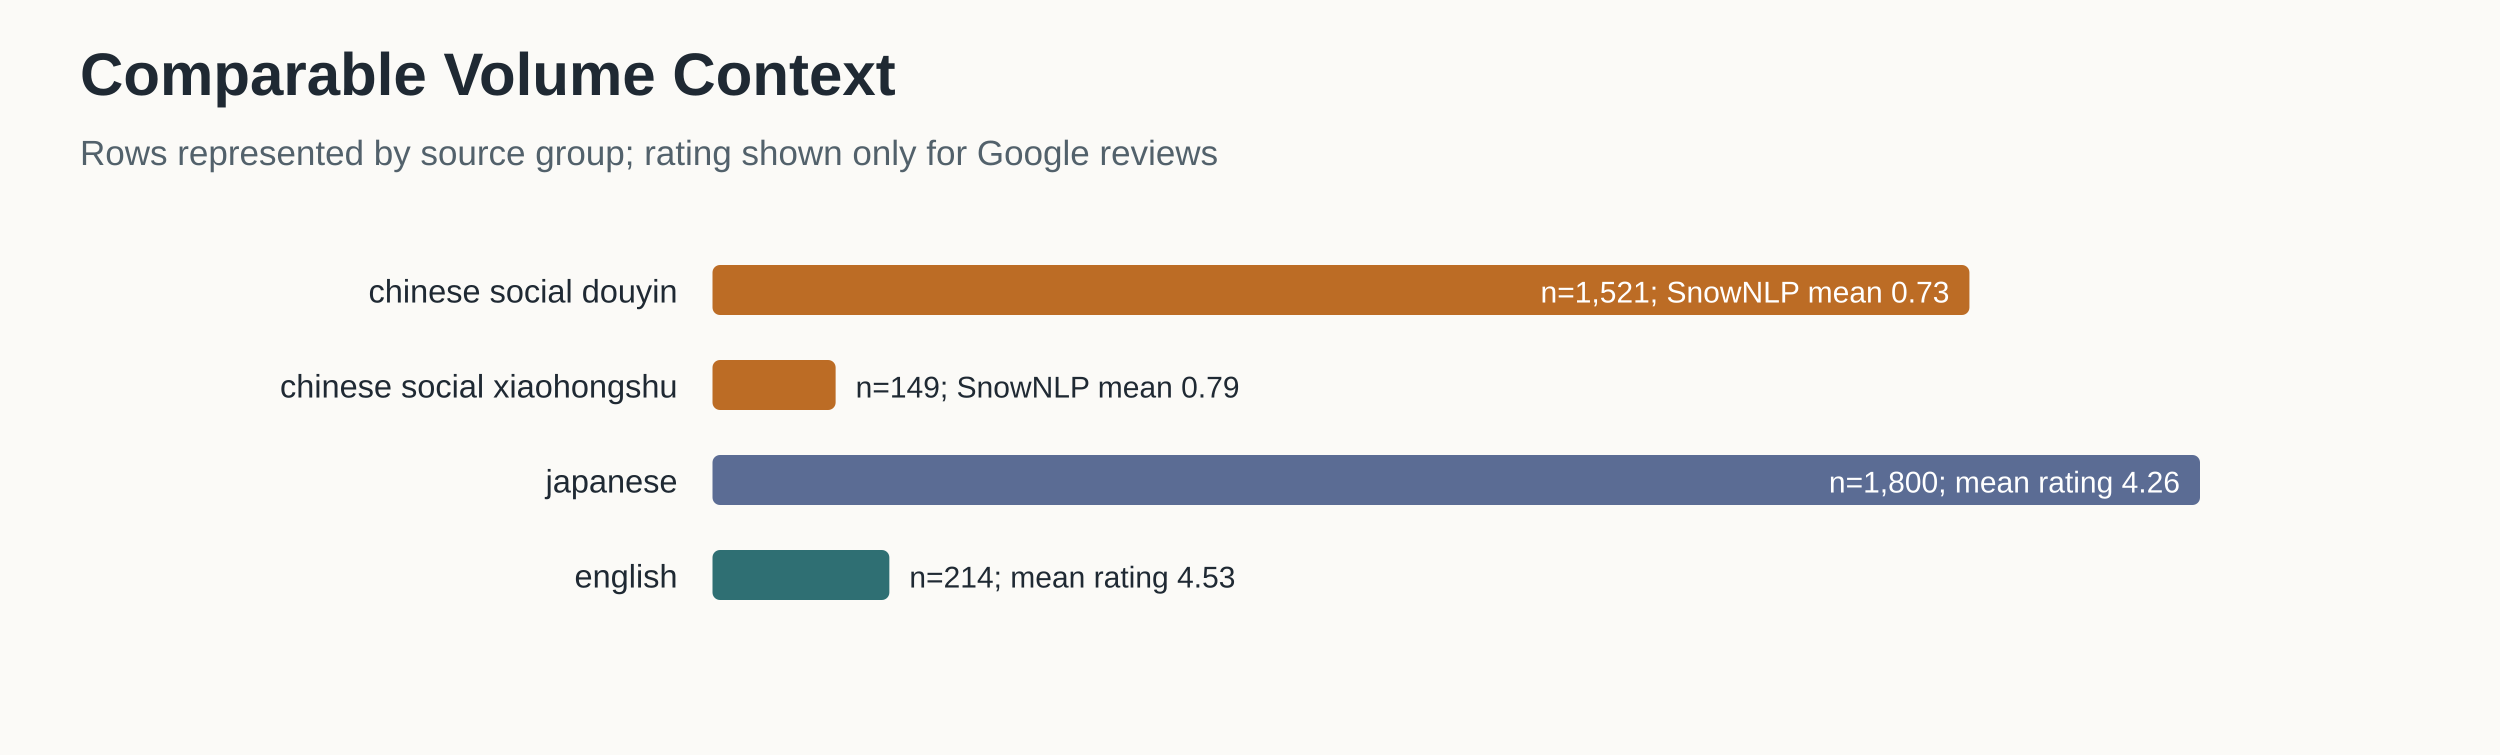
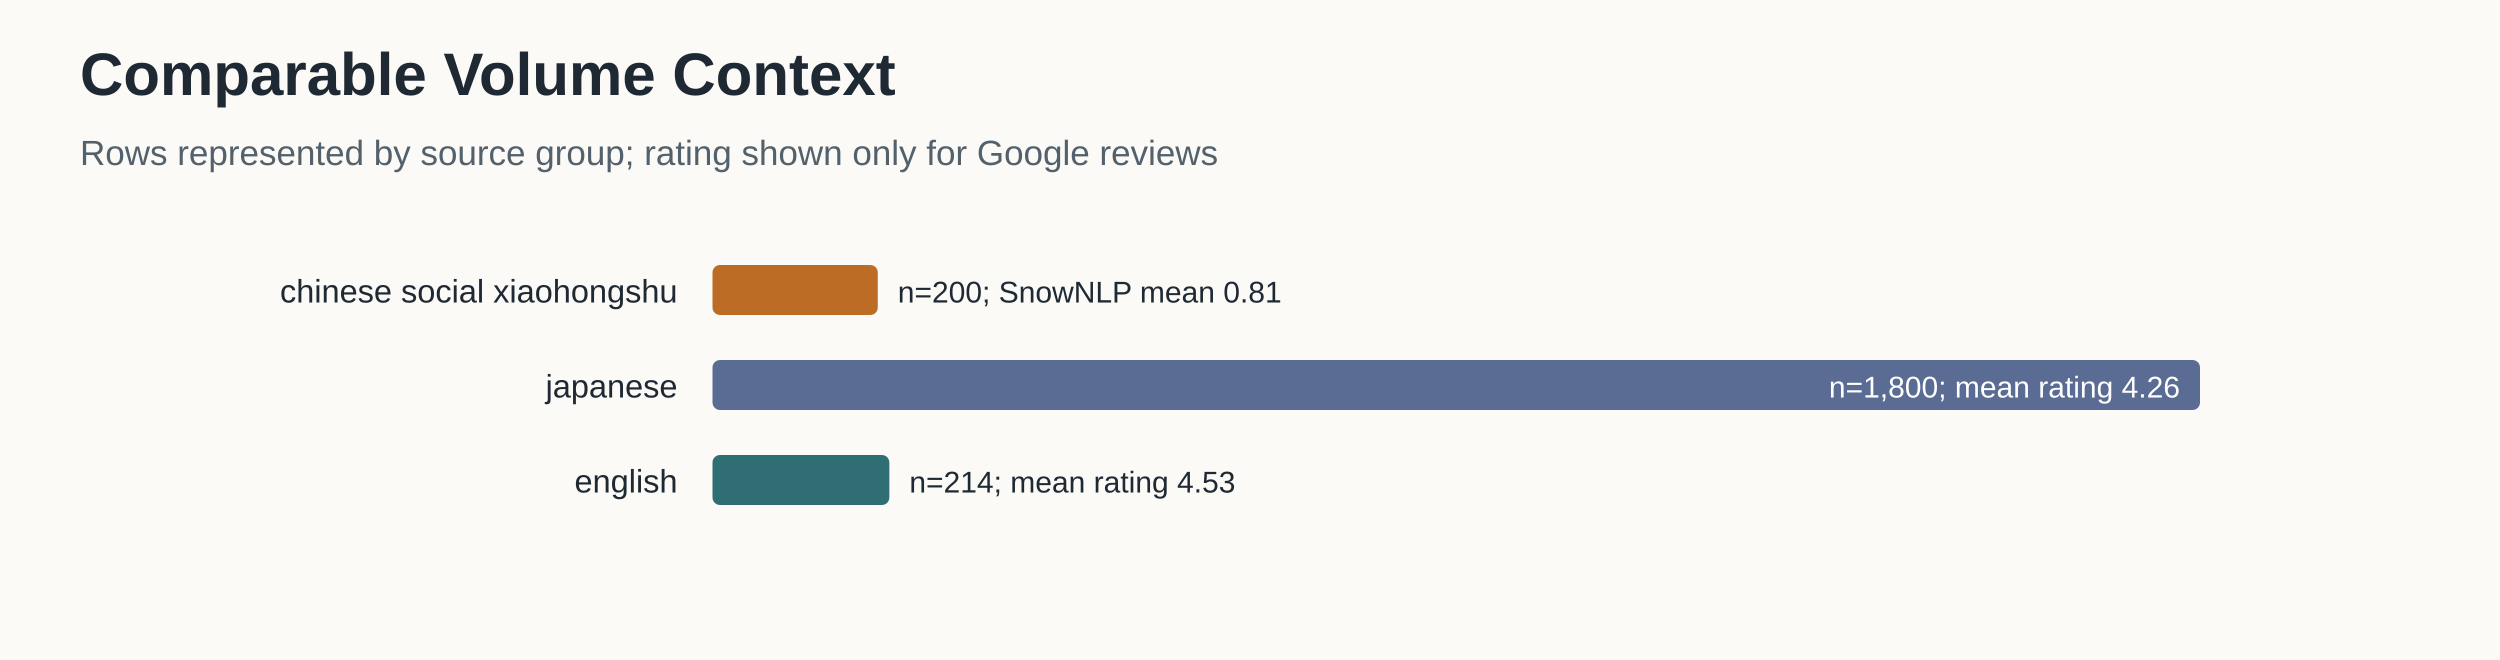
- <svg xmlns="http://www.w3.org/2000/svg" width="1000" height="302" viewBox="0 0 1000 302">
+ <svg xmlns="http://www.w3.org/2000/svg" width="1000" height="264" viewBox="0 0 1000 264">
  <rect width="100%" height="100%" fill="#fbfaf7" />
  <text x="32" y="38" font-family="Arial, sans-serif" font-size="24" font-weight="700" fill="#1f2933">Comparable Volume Context</text>
  <text x="32" y="66" font-family="Arial, sans-serif" font-size="14" fill="#52616b">Rows represented by source group; rating shown only for Google reviews</text>
-   <text x="271" y="121" text-anchor="end" font-family="Arial, sans-serif" font-size="13" fill="#1f2933">chinese social douyin</text>
-   <rect x="285" y="106" width="502.77" height="20" rx="3" fill="#bc6c25" />
-   <text x="779.77" y="121" text-anchor="end" font-family="Arial, sans-serif" font-size="12" fill="#ffffff">n=1,521; SnowNLP mean 0.73</text>
-   <text x="271" y="159" text-anchor="end" font-family="Arial, sans-serif" font-size="13" fill="#1f2933">chinese social xiaohongshu</text>
-   <rect x="285" y="144" width="49.25" height="20" rx="3" fill="#bc6c25" />
-   <text x="342.25" y="159" text-anchor="start" font-family="Arial, sans-serif" font-size="12" fill="#1f2933">n=149; SnowNLP mean 0.79</text>
-   <text x="271" y="197" text-anchor="end" font-family="Arial, sans-serif" font-size="13" fill="#1f2933">japanese</text>
-   <rect x="285" y="182" width="595.00" height="20" rx="3" fill="#5b6c94" />
-   <text x="872.00" y="197" text-anchor="end" font-family="Arial, sans-serif" font-size="12" fill="#ffffff">n=1,800; mean rating 4.26</text>
-   <text x="271" y="235" text-anchor="end" font-family="Arial, sans-serif" font-size="13" fill="#1f2933">english</text>
-   <rect x="285" y="220" width="70.74" height="20" rx="3" fill="#2f6f73" />
-   <text x="363.74" y="235" text-anchor="start" font-family="Arial, sans-serif" font-size="12" fill="#1f2933">n=214; mean rating 4.53</text>
+   <text x="271" y="121" text-anchor="end" font-family="Arial, sans-serif" font-size="13" fill="#1f2933">chinese social xiaohongshu</text>
+   <rect x="285" y="106" width="66.11" height="20" rx="3" fill="#bc6c25" />
+   <text x="359.11" y="121" text-anchor="start" font-family="Arial, sans-serif" font-size="12" fill="#1f2933">n=200; SnowNLP mean 0.81</text>
+   <text x="271" y="159" text-anchor="end" font-family="Arial, sans-serif" font-size="13" fill="#1f2933">japanese</text>
+   <rect x="285" y="144" width="595.00" height="20" rx="3" fill="#5b6c94" />
+   <text x="872.00" y="159" text-anchor="end" font-family="Arial, sans-serif" font-size="12" fill="#ffffff">n=1,800; mean rating 4.26</text>
+   <text x="271" y="197" text-anchor="end" font-family="Arial, sans-serif" font-size="13" fill="#1f2933">english</text>
+   <rect x="285" y="182" width="70.74" height="20" rx="3" fill="#2f6f73" />
+   <text x="363.74" y="197" text-anchor="start" font-family="Arial, sans-serif" font-size="12" fill="#1f2933">n=214; mean rating 4.53</text>
</svg>
